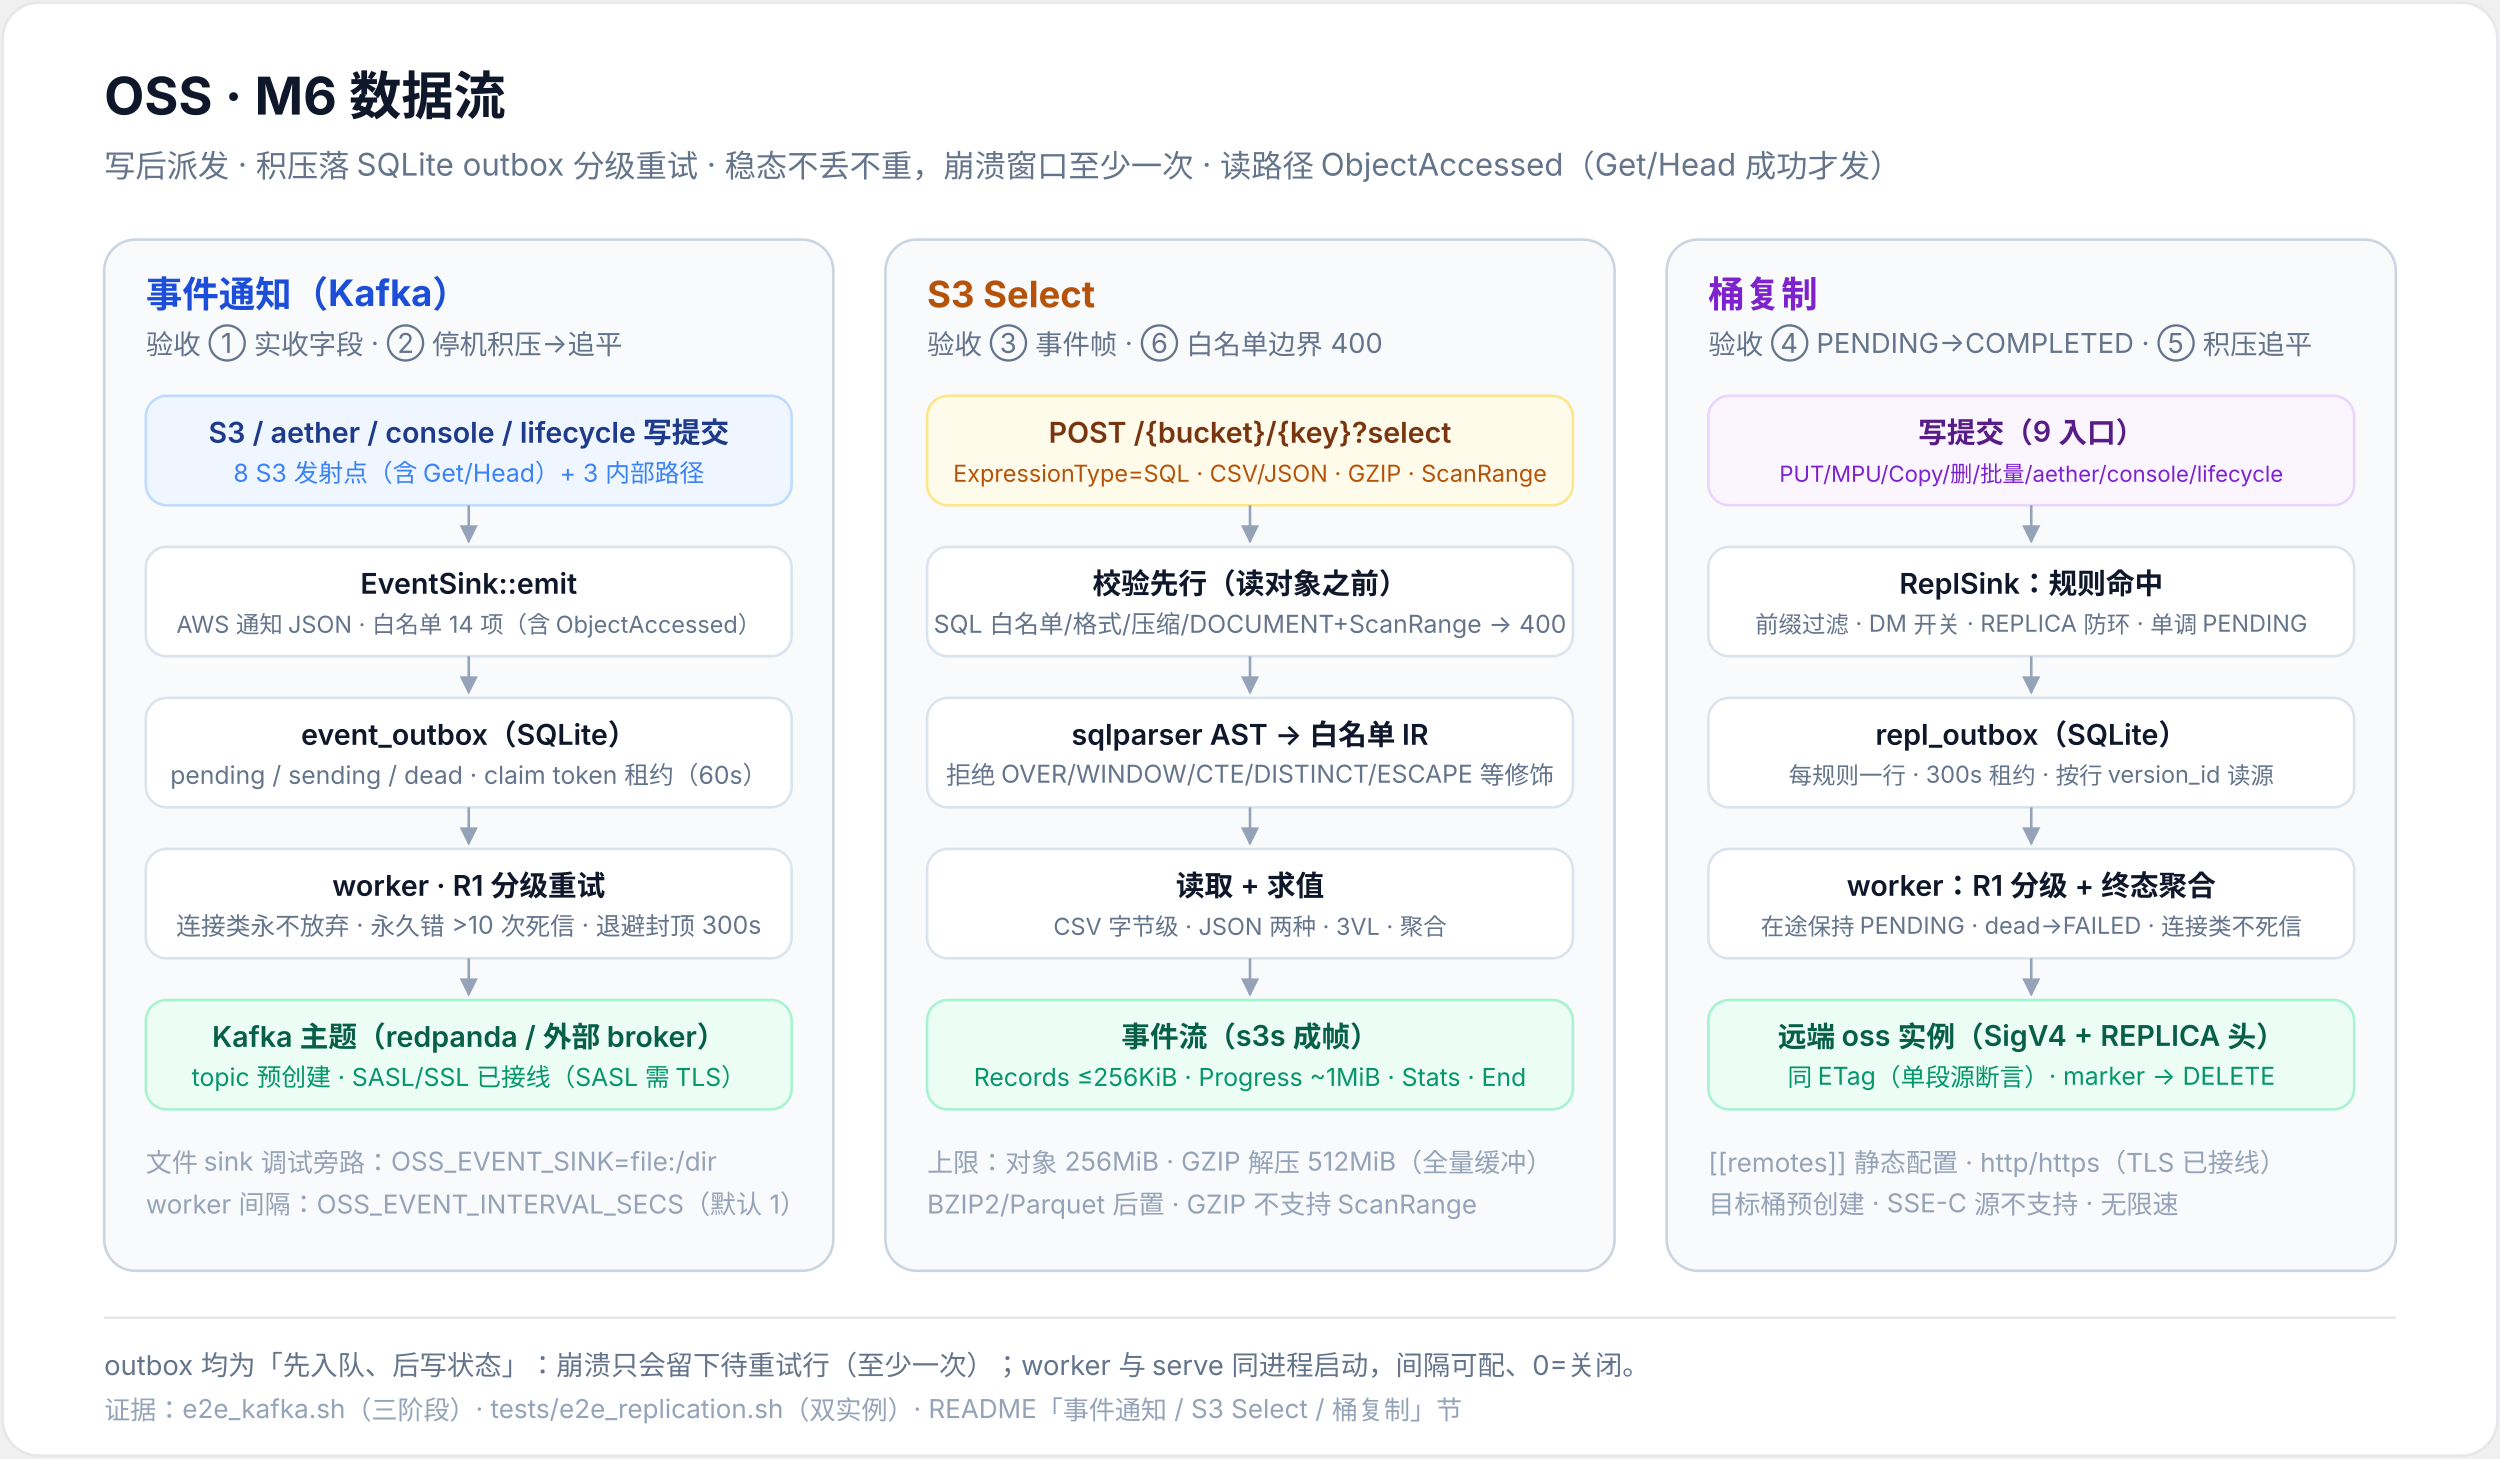
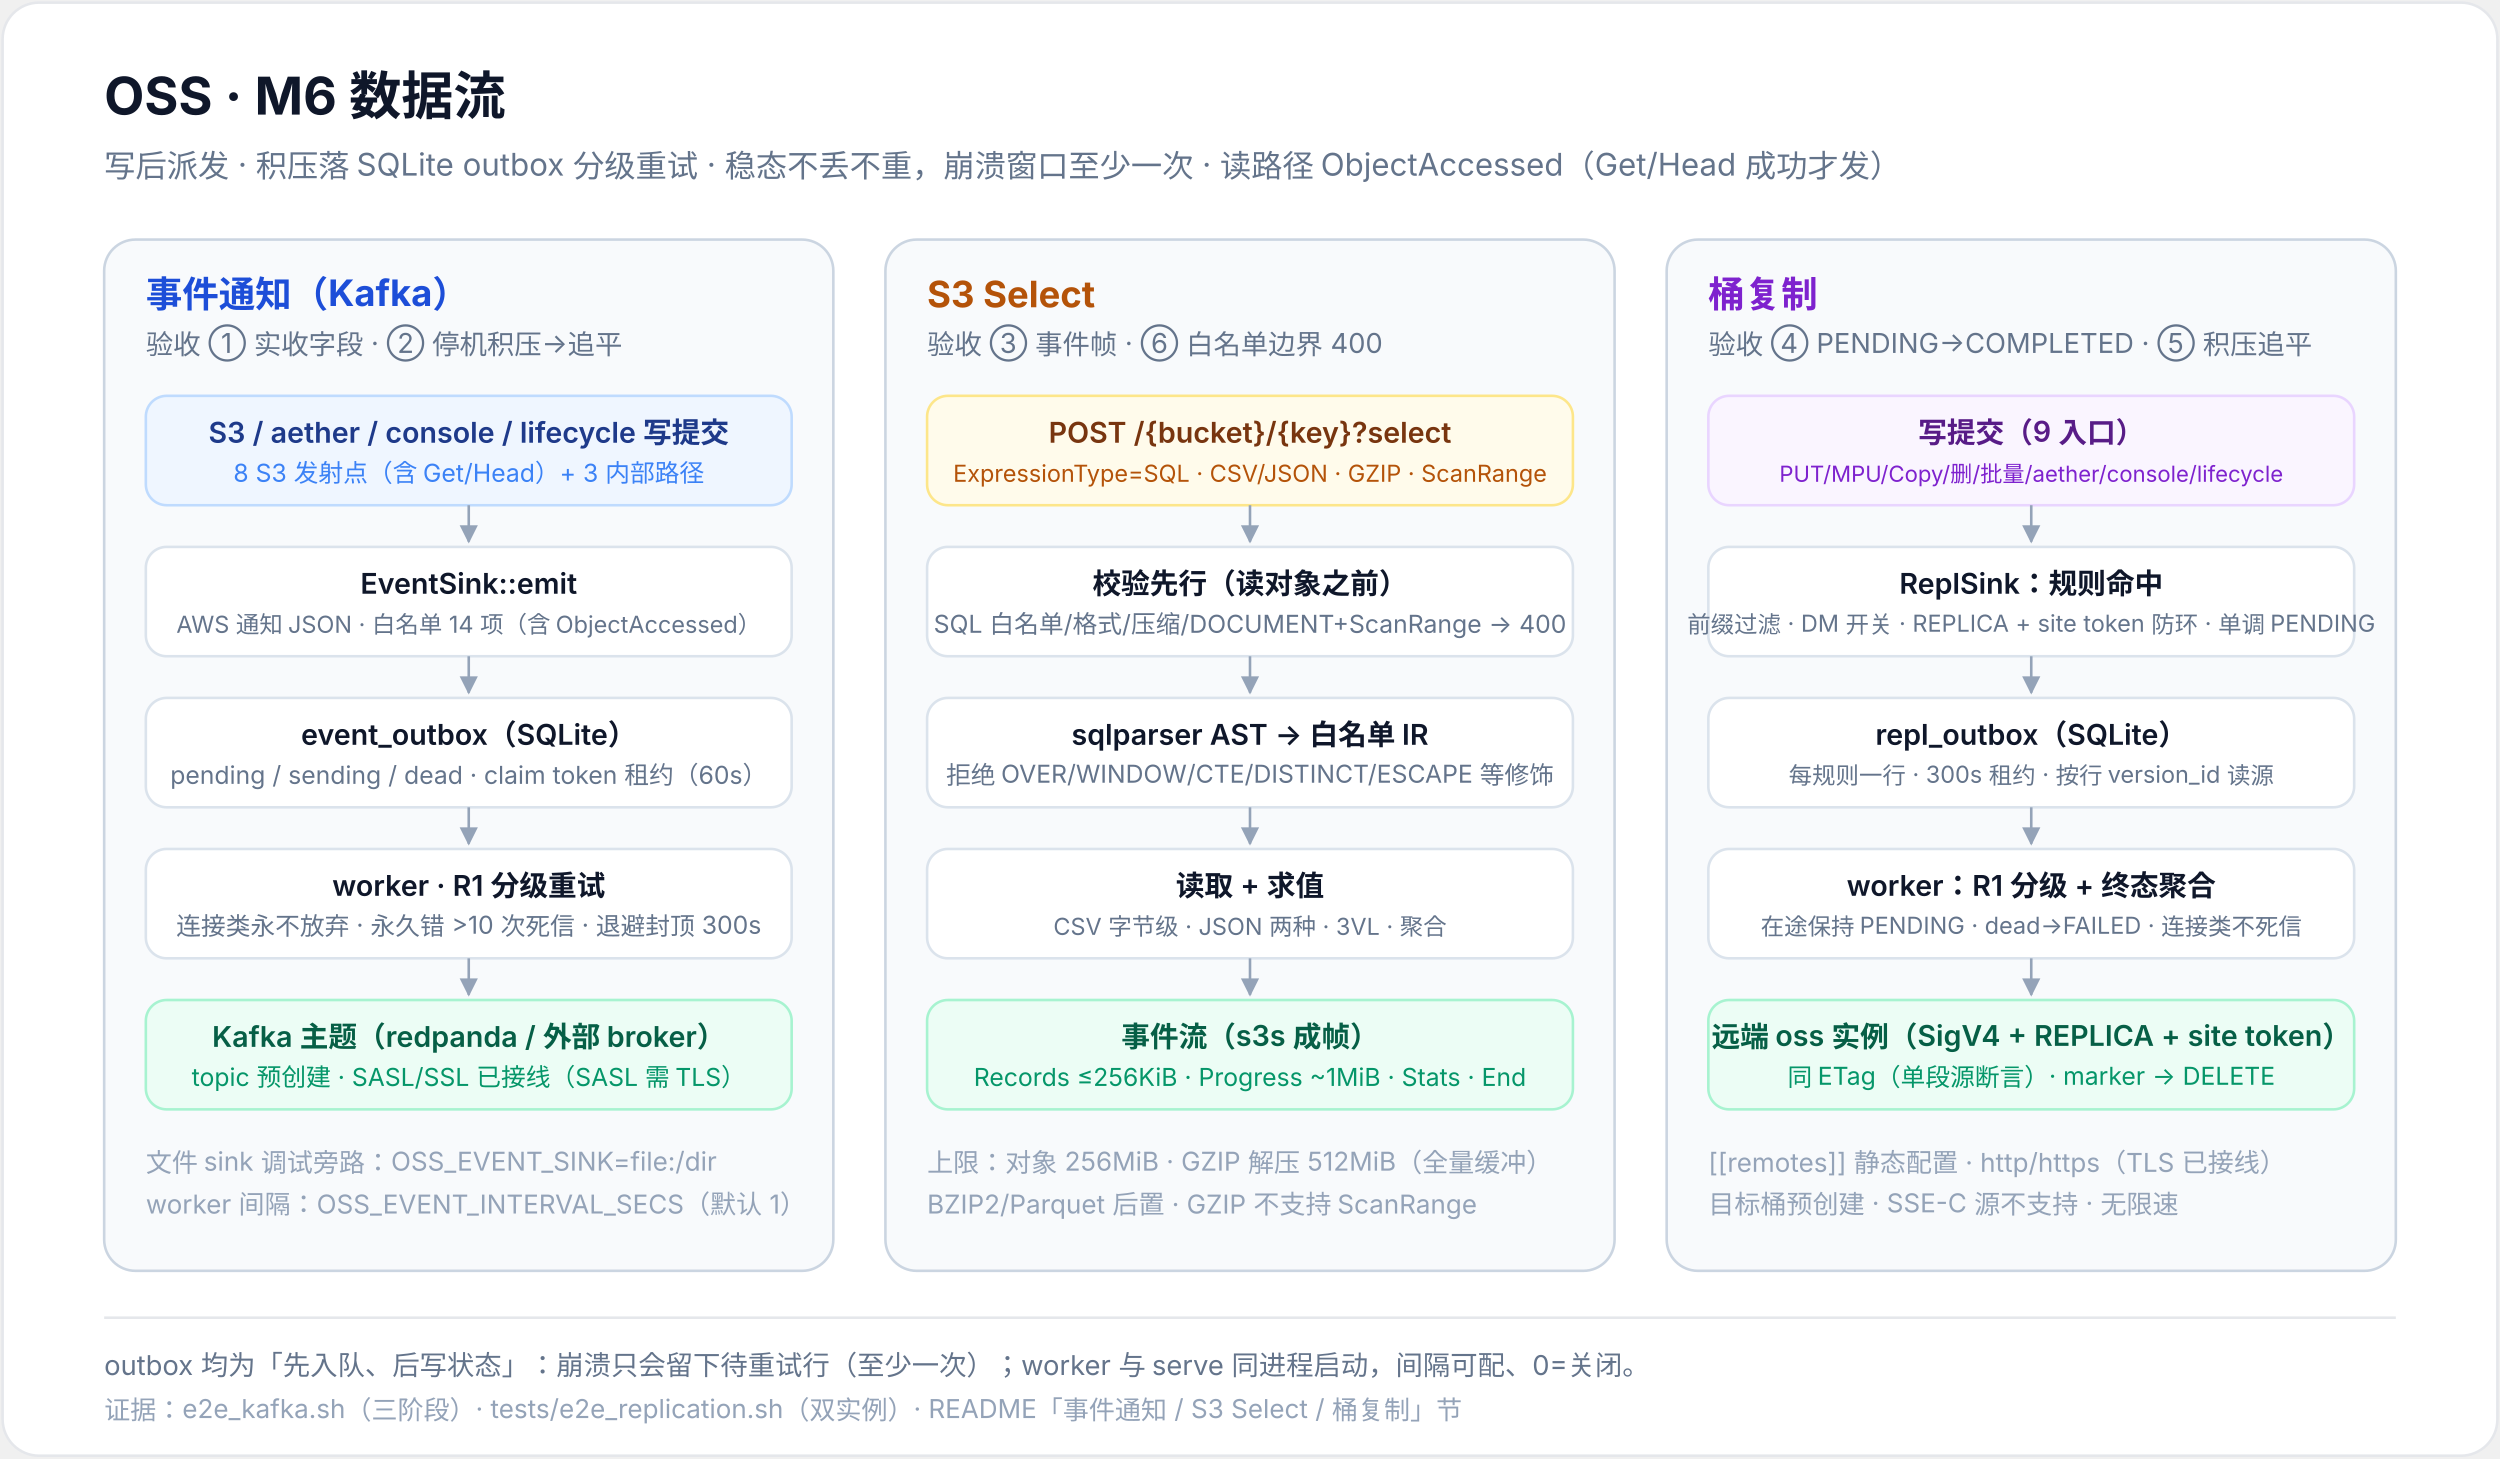
<svg xmlns="http://www.w3.org/2000/svg" viewBox="0 0 960 560" width="960" height="560" font-family="-apple-system, BlinkMacSystemFont, 'Segoe UI', 'Noto Sans SC', 'PingFang SC', 'Microsoft YaHei', sans-serif">
  <defs>
    <marker id="a" viewBox="0 0 10 10" refX="9" refY="5" markerWidth="7" markerHeight="7" orient="auto-start-reverse">
      <path d="M0,0 L10,5 L0,10 z" fill="#94a3b8" />
    </marker>
  </defs>
  <rect x="1" y="1" width="958" height="558" rx="14" fill="#ffffff" stroke="#e5e7eb" />
  <text x="40" y="44" font-size="20" font-weight="700" fill="#0f172a">OSS · M6 数据流</text>
  <text x="40" y="68" font-size="12" fill="#64748b">写后派发 · 积压落 SQLite outbox 分级重试 · 稳态不丢不重，崩溃窗口至少一次 · 读路径 ObjectAccessed（Get/Head 成功才发）</text>
  <rect x="40" y="92" width="280" height="396" rx="12" fill="#f8fafc" stroke="#cbd5e1" />
  <text x="56" y="118" font-size="14" font-weight="700" fill="#1d4ed8">事件通知（Kafka）</text>
  <text x="56" y="136" font-size="10.5" fill="#64748b">验收 ① 实收字段 · ② 停机积压→追平</text>
  <rect x="56" y="152" width="248" height="42" rx="8" fill="#eff6ff" stroke="#bfdbfe" />
  <text x="180" y="170" font-size="11" font-weight="600" fill="#1e3a8a" text-anchor="middle">S3 / aether / console / lifecycle 写提交</text>
  <text x="180" y="185" font-size="9.5" fill="#3b82f6" text-anchor="middle">8 S3 发射点（含 Get/Head）+ 3 内部路径</text>
  <line x1="180" y1="194" x2="180" y2="208" stroke="#94a3b8" marker-end="url(#a)" />
  <rect x="56" y="210" width="248" height="42" rx="8" fill="#ffffff" stroke="#dbe3ec" />
  <text x="180" y="228" font-size="11" font-weight="600" fill="#0f172a" text-anchor="middle">EventSink::emit</text>
  <text x="180" y="243" font-size="9" fill="#64748b" text-anchor="middle">AWS 通知 JSON · 白名单 14 项（含 ObjectAccessed）</text>
  <line x1="180" y1="252" x2="180" y2="266" stroke="#94a3b8" marker-end="url(#a)" />
  <rect x="56" y="268" width="248" height="42" rx="8" fill="#ffffff" stroke="#dbe3ec" />
  <text x="180" y="286" font-size="11" font-weight="600" fill="#0f172a" text-anchor="middle">event_outbox（SQLite）</text>
  <text x="180" y="301" font-size="9.5" fill="#64748b" text-anchor="middle">pending / sending / dead · claim token 租约（60s）</text>
  <line x1="180" y1="310" x2="180" y2="324" stroke="#94a3b8" marker-end="url(#a)" />
  <rect x="56" y="326" width="248" height="42" rx="8" fill="#ffffff" stroke="#dbe3ec" />
  <text x="180" y="344" font-size="11" font-weight="600" fill="#0f172a" text-anchor="middle">worker · R1 分级重试</text>
  <text x="180" y="359" font-size="9.5" fill="#64748b" text-anchor="middle">连接类永不放弃 · 永久错 &gt;10 次死信 · 退避封顶 300s</text>
  <line x1="180" y1="368" x2="180" y2="382" stroke="#94a3b8" marker-end="url(#a)" />
  <rect x="56" y="384" width="248" height="42" rx="8" fill="#ecfdf5" stroke="#a7f3d0" />
  <text x="180" y="402" font-size="11" font-weight="600" fill="#065f46" text-anchor="middle">Kafka 主题（redpanda / 外部 broker）</text>
  <text x="180" y="417" font-size="9.5" fill="#059669" text-anchor="middle">topic 预创建 · SASL/SSL 已接线（SASL 需 TLS）</text>
  <text x="56" y="450" font-size="10" fill="#94a3b8">文件 sink 调试旁路：OSS_EVENT_SINK=file:/dir</text>
  <text x="56" y="466" font-size="10" fill="#94a3b8">worker 间隔：OSS_EVENT_INTERVAL_SECS（默认 1）</text>
  <rect x="340" y="92" width="280" height="396" rx="12" fill="#f8fafc" stroke="#cbd5e1" />
  <text x="356" y="118" font-size="14" font-weight="700" fill="#b45309">S3 Select</text>
  <text x="356" y="136" font-size="10.5" fill="#64748b">验收 ③ 事件帧 · ⑥ 白名单边界 400</text>
  <rect x="356" y="152" width="248" height="42" rx="8" fill="#fffbeb" stroke="#fde68a" />
  <text x="480" y="170" font-size="11" font-weight="600" fill="#78350f" text-anchor="middle">POST /{bucket}/{key}?select</text>
  <text x="480" y="185" font-size="9" fill="#b45309" text-anchor="middle">ExpressionType=SQL · CSV/JSON · GZIP · ScanRange</text>
  <line x1="480" y1="194" x2="480" y2="208" stroke="#94a3b8" marker-end="url(#a)" />
  <rect x="356" y="210" width="248" height="42" rx="8" fill="#ffffff" stroke="#dbe3ec" />
  <text x="480" y="228" font-size="11" font-weight="600" fill="#0f172a" text-anchor="middle">校验先行（读对象之前）</text>
  <text x="480" y="243" font-size="9.5" fill="#64748b" text-anchor="middle">SQL 白名单/格式/压缩/DOCUMENT+ScanRange → 400</text>
  <line x1="480" y1="252" x2="480" y2="266" stroke="#94a3b8" marker-end="url(#a)" />
  <rect x="356" y="268" width="248" height="42" rx="8" fill="#ffffff" stroke="#dbe3ec" />
  <text x="480" y="286" font-size="11" font-weight="600" fill="#0f172a" text-anchor="middle">sqlparser AST → 白名单 IR</text>
  <text x="480" y="301" font-size="9.5" fill="#64748b" text-anchor="middle">拒绝 OVER/WINDOW/CTE/DISTINCT/ESCAPE 等修饰</text>
  <line x1="480" y1="310" x2="480" y2="324" stroke="#94a3b8" marker-end="url(#a)" />
  <rect x="356" y="326" width="248" height="42" rx="8" fill="#ffffff" stroke="#dbe3ec" />
  <text x="480" y="344" font-size="11" font-weight="600" fill="#0f172a" text-anchor="middle">读取 + 求值</text>
  <text x="480" y="359" font-size="9" fill="#64748b" text-anchor="middle">CSV 字节级 · JSON 两种 · 3VL · 聚合</text>
  <line x1="480" y1="368" x2="480" y2="382" stroke="#94a3b8" marker-end="url(#a)" />
  <rect x="356" y="384" width="248" height="42" rx="8" fill="#ecfdf5" stroke="#a7f3d0" />
  <text x="480" y="402" font-size="11" font-weight="600" fill="#065f46" text-anchor="middle">事件流（s3s 成帧）</text>
  <text x="480" y="417" font-size="9.5" fill="#059669" text-anchor="middle">Records ≤256KiB · Progress ~1MiB · Stats · End</text>
  <text x="356" y="450" font-size="10" fill="#94a3b8">上限：对象 256MiB · GZIP 解压 512MiB（全量缓冲）</text>
  <text x="356" y="466" font-size="10" fill="#94a3b8">BZIP2/Parquet 后置 · GZIP 不支持 ScanRange</text>
  <rect x="640" y="92" width="280" height="396" rx="12" fill="#f8fafc" stroke="#cbd5e1" />
  <text x="656" y="118" font-size="14" font-weight="700" fill="#7e22ce">桶复制</text>
  <text x="656" y="136" font-size="10.5" fill="#64748b">验收 ④ PENDING→COMPLETED · ⑤ 积压追平</text>
  <rect x="656" y="152" width="248" height="42" rx="8" fill="#faf5ff" stroke="#e9d5ff" />
  <text x="780" y="170" font-size="11" font-weight="600" fill="#581c87" text-anchor="middle">写提交（9 入口）</text>
  <text x="780" y="185" font-size="8.5" fill="#7e22ce" text-anchor="middle">PUT/MPU/Copy/删/批量/aether/console/lifecycle</text>
  <line x1="780" y1="194" x2="780" y2="208" stroke="#94a3b8" marker-end="url(#a)" />
  <rect x="656" y="210" width="248" height="42" rx="8" fill="#ffffff" stroke="#dbe3ec" />
  <text x="780" y="228" font-size="11" font-weight="600" fill="#0f172a" text-anchor="middle">ReplSink：规则命中</text>
-   <text x="780" y="243" font-size="9" fill="#64748b" text-anchor="middle">前缀过滤 · DM 开关 · REPLICA 防环 · 单调 PENDING</text>
+   <text x="780" y="243" font-size="9" fill="#64748b" text-anchor="middle">前缀过滤 · DM 开关 · REPLICA + site token 防环 · 单调 PENDING</text>
  <line x1="780" y1="252" x2="780" y2="266" stroke="#94a3b8" marker-end="url(#a)" />
  <rect x="656" y="268" width="248" height="42" rx="8" fill="#ffffff" stroke="#dbe3ec" />
  <text x="780" y="286" font-size="11" font-weight="600" fill="#0f172a" text-anchor="middle">repl_outbox（SQLite）</text>
  <text x="780" y="301" font-size="9" fill="#64748b" text-anchor="middle">每规则一行 · 300s 租约 · 按行 version_id 读源</text>
  <line x1="780" y1="310" x2="780" y2="324" stroke="#94a3b8" marker-end="url(#a)" />
  <rect x="656" y="326" width="248" height="42" rx="8" fill="#ffffff" stroke="#dbe3ec" />
  <text x="780" y="344" font-size="11" font-weight="600" fill="#0f172a" text-anchor="middle">worker：R1 分级 + 终态聚合</text>
  <text x="780" y="359" font-size="9" fill="#64748b" text-anchor="middle">在途保持 PENDING · dead→FAILED · 连接类不死信</text>
  <line x1="780" y1="368" x2="780" y2="382" stroke="#94a3b8" marker-end="url(#a)" />
  <rect x="656" y="384" width="248" height="42" rx="8" fill="#ecfdf5" stroke="#a7f3d0" />
-   <text x="780" y="402" font-size="11" font-weight="600" fill="#065f46" text-anchor="middle">远端 oss 实例（SigV4 + REPLICA 头）</text>
+   <text x="780" y="402" font-size="11" font-weight="600" fill="#065f46" text-anchor="middle">远端 oss 实例（SigV4 + REPLICA + site token）</text>
  <text x="780" y="417" font-size="9.5" fill="#059669" text-anchor="middle">同 ETag（单段源断言）· marker → DELETE</text>
  <text x="656" y="450" font-size="10" fill="#94a3b8">[[remotes]] 静态配置 · http/https（TLS 已接线）</text>
  <text x="656" y="466" font-size="10" fill="#94a3b8">目标桶预创建 · SSE-C 源不支持 · 无限速</text>
  <line x1="40" y1="506" x2="920" y2="506" stroke="#e5e7eb" />
  <text x="40" y="528" font-size="10.5" fill="#64748b">outbox 均为「先入队、后写状态」：崩溃只会留下待重试行（至少一次）；worker 与 serve 同进程启动，间隔可配、0=关闭。</text>
  <text x="40" y="545" font-size="10" fill="#94a3b8">证据：e2e_kafka.sh（三阶段）· tests/e2e_replication.sh（双实例）· README「事件通知 / S3 Select / 桶复制」节</text>
</svg>
